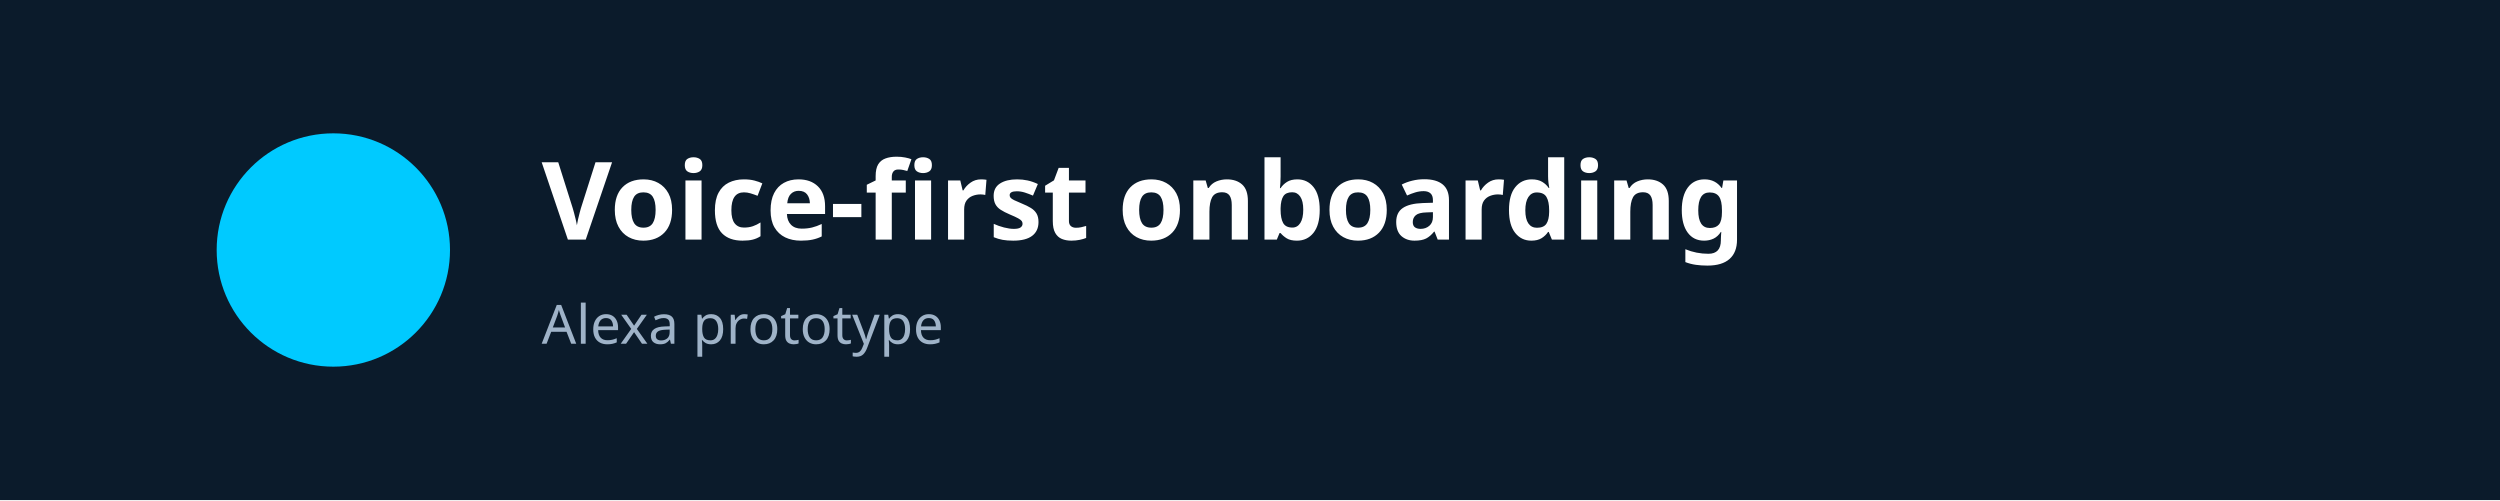
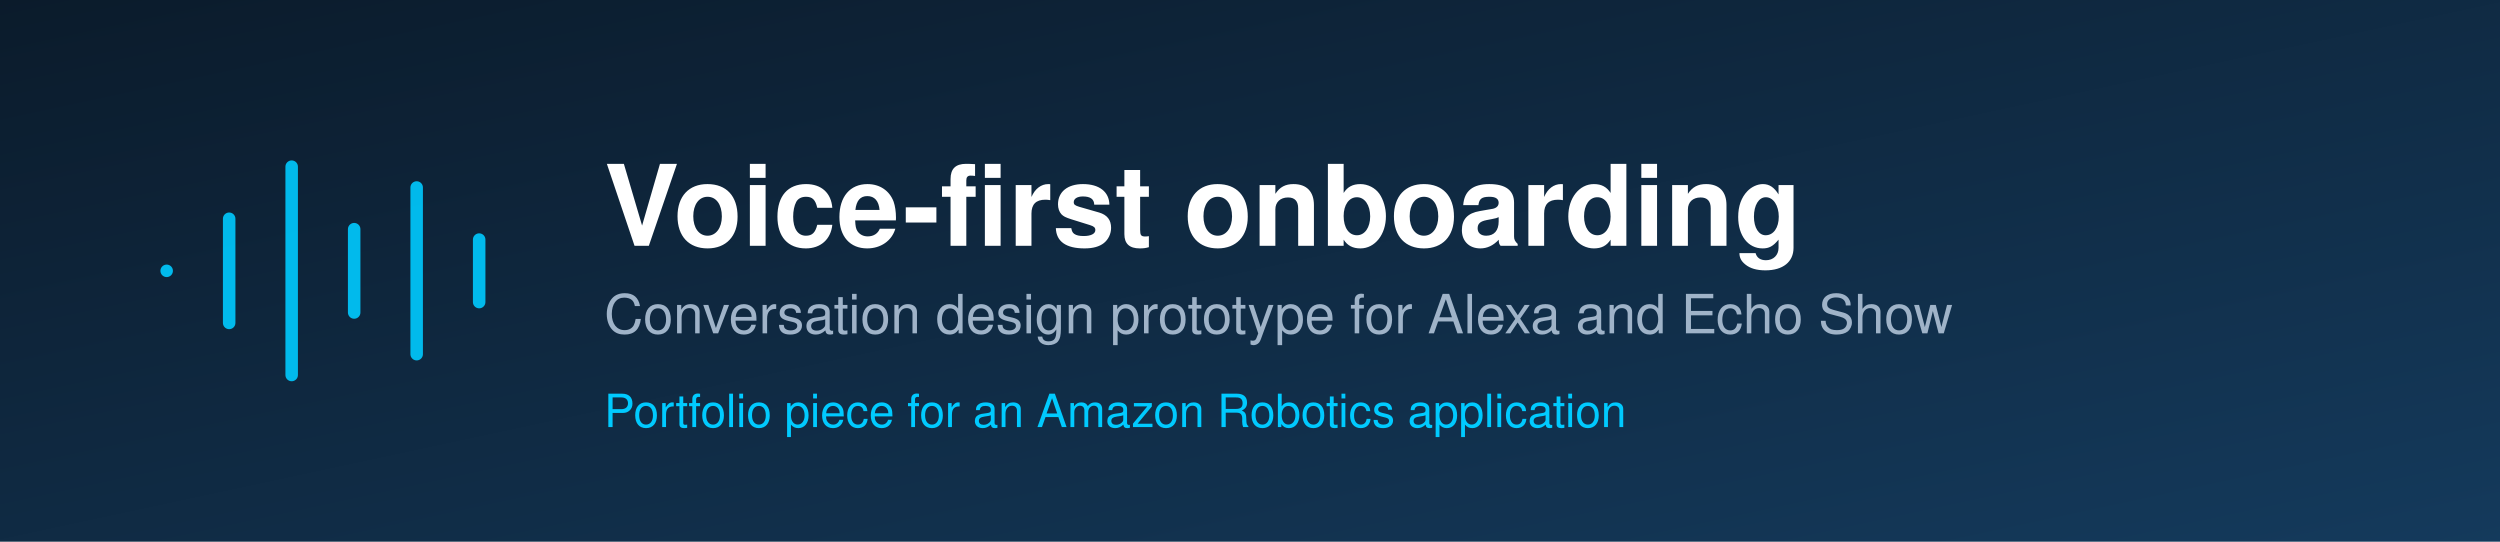
- <svg xmlns="http://www.w3.org/2000/svg" width="1200" height="240" viewBox="0 0 1200 240">
-   <rect width="1200" height="240" fill="#0b1b2b" />
-   <circle cx="160" cy="120" r="56" fill="#00caff" />
-   <text x="260" y="115" font-family="sans-serif" font-size="52" fill="#fff" font-weight="bold">Voice-first onboarding</text>
-   <text x="260" y="165" font-family="sans-serif" font-size="26" fill="#9fb3c8">Alexa prototype</text>
+ <svg xmlns="http://www.w3.org/2000/svg" width="1200" height="260" viewBox="0 0 1200 260" role="img" aria-label="Voice-first onboarding prototype, portfolio piece for an Amazon Robotics application">
+   <defs>
+     <linearGradient id="g" x1="0" y1="0" x2="1" y2="1">
+       <stop offset="0" stop-color="#0b1b2b" />
+       <stop offset="1" stop-color="#143a5c" />
+     </linearGradient>
+   </defs>
+   <rect width="1200" height="260" fill="url(#g)" />
+   <g fill="none" stroke="#00caff" stroke-width="6" stroke-linecap="round" opacity=".9">
+     <path d="M80 130 v0" />
+     <path d="M110 105 v50" />
+     <path d="M140 80 v100" />
+     <path d="M170 110 v40" />
+     <path d="M200 90 v80" />
+     <path d="M230 115 v30" />
+   </g>
+   <text x="290" y="118" font-family="Helvetica,Arial,sans-serif" font-size="54" font-weight="bold" fill="#fff">Voice-first onboarding</text>
+   <text x="290" y="160" font-family="Helvetica,Arial,sans-serif" font-size="26" fill="#9fb3c8">Conversation design prototype for Alexa and Echo Show</text>
+   <text x="290" y="205" font-family="Helvetica,Arial,sans-serif" font-size="22" fill="#00caff">Portfolio piece for an Amazon Robotics application</text>
</svg>
